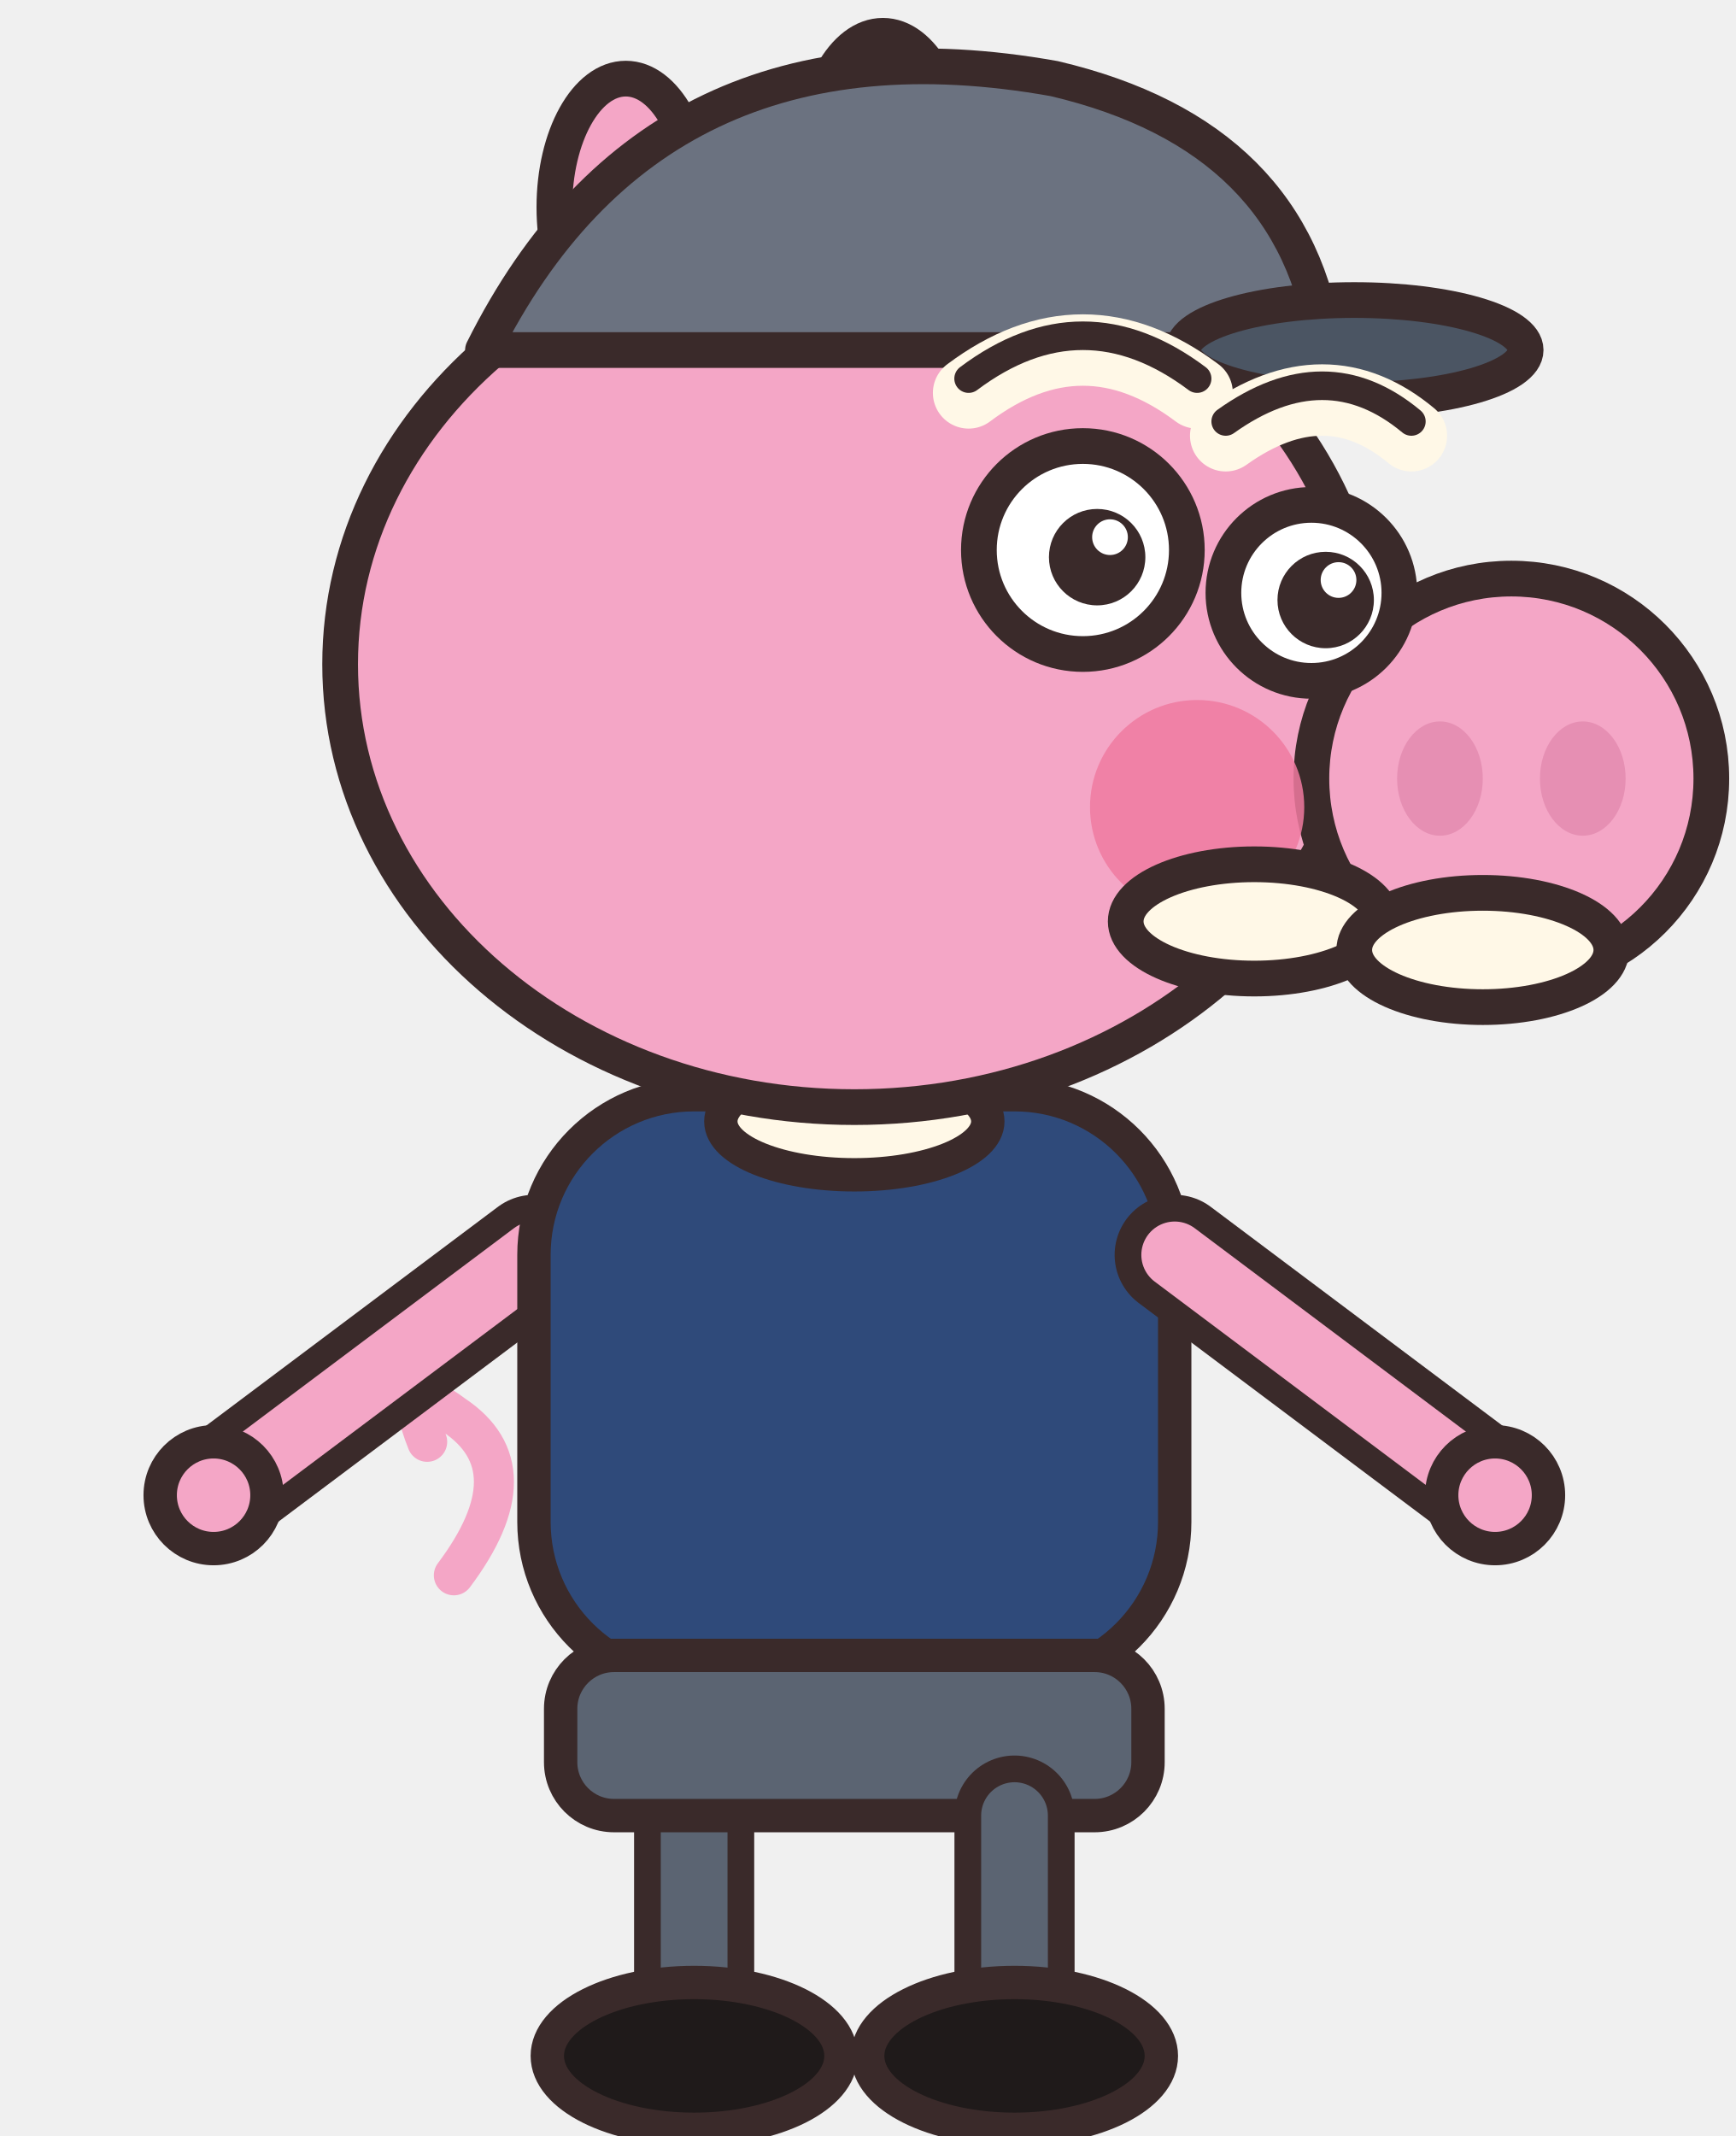
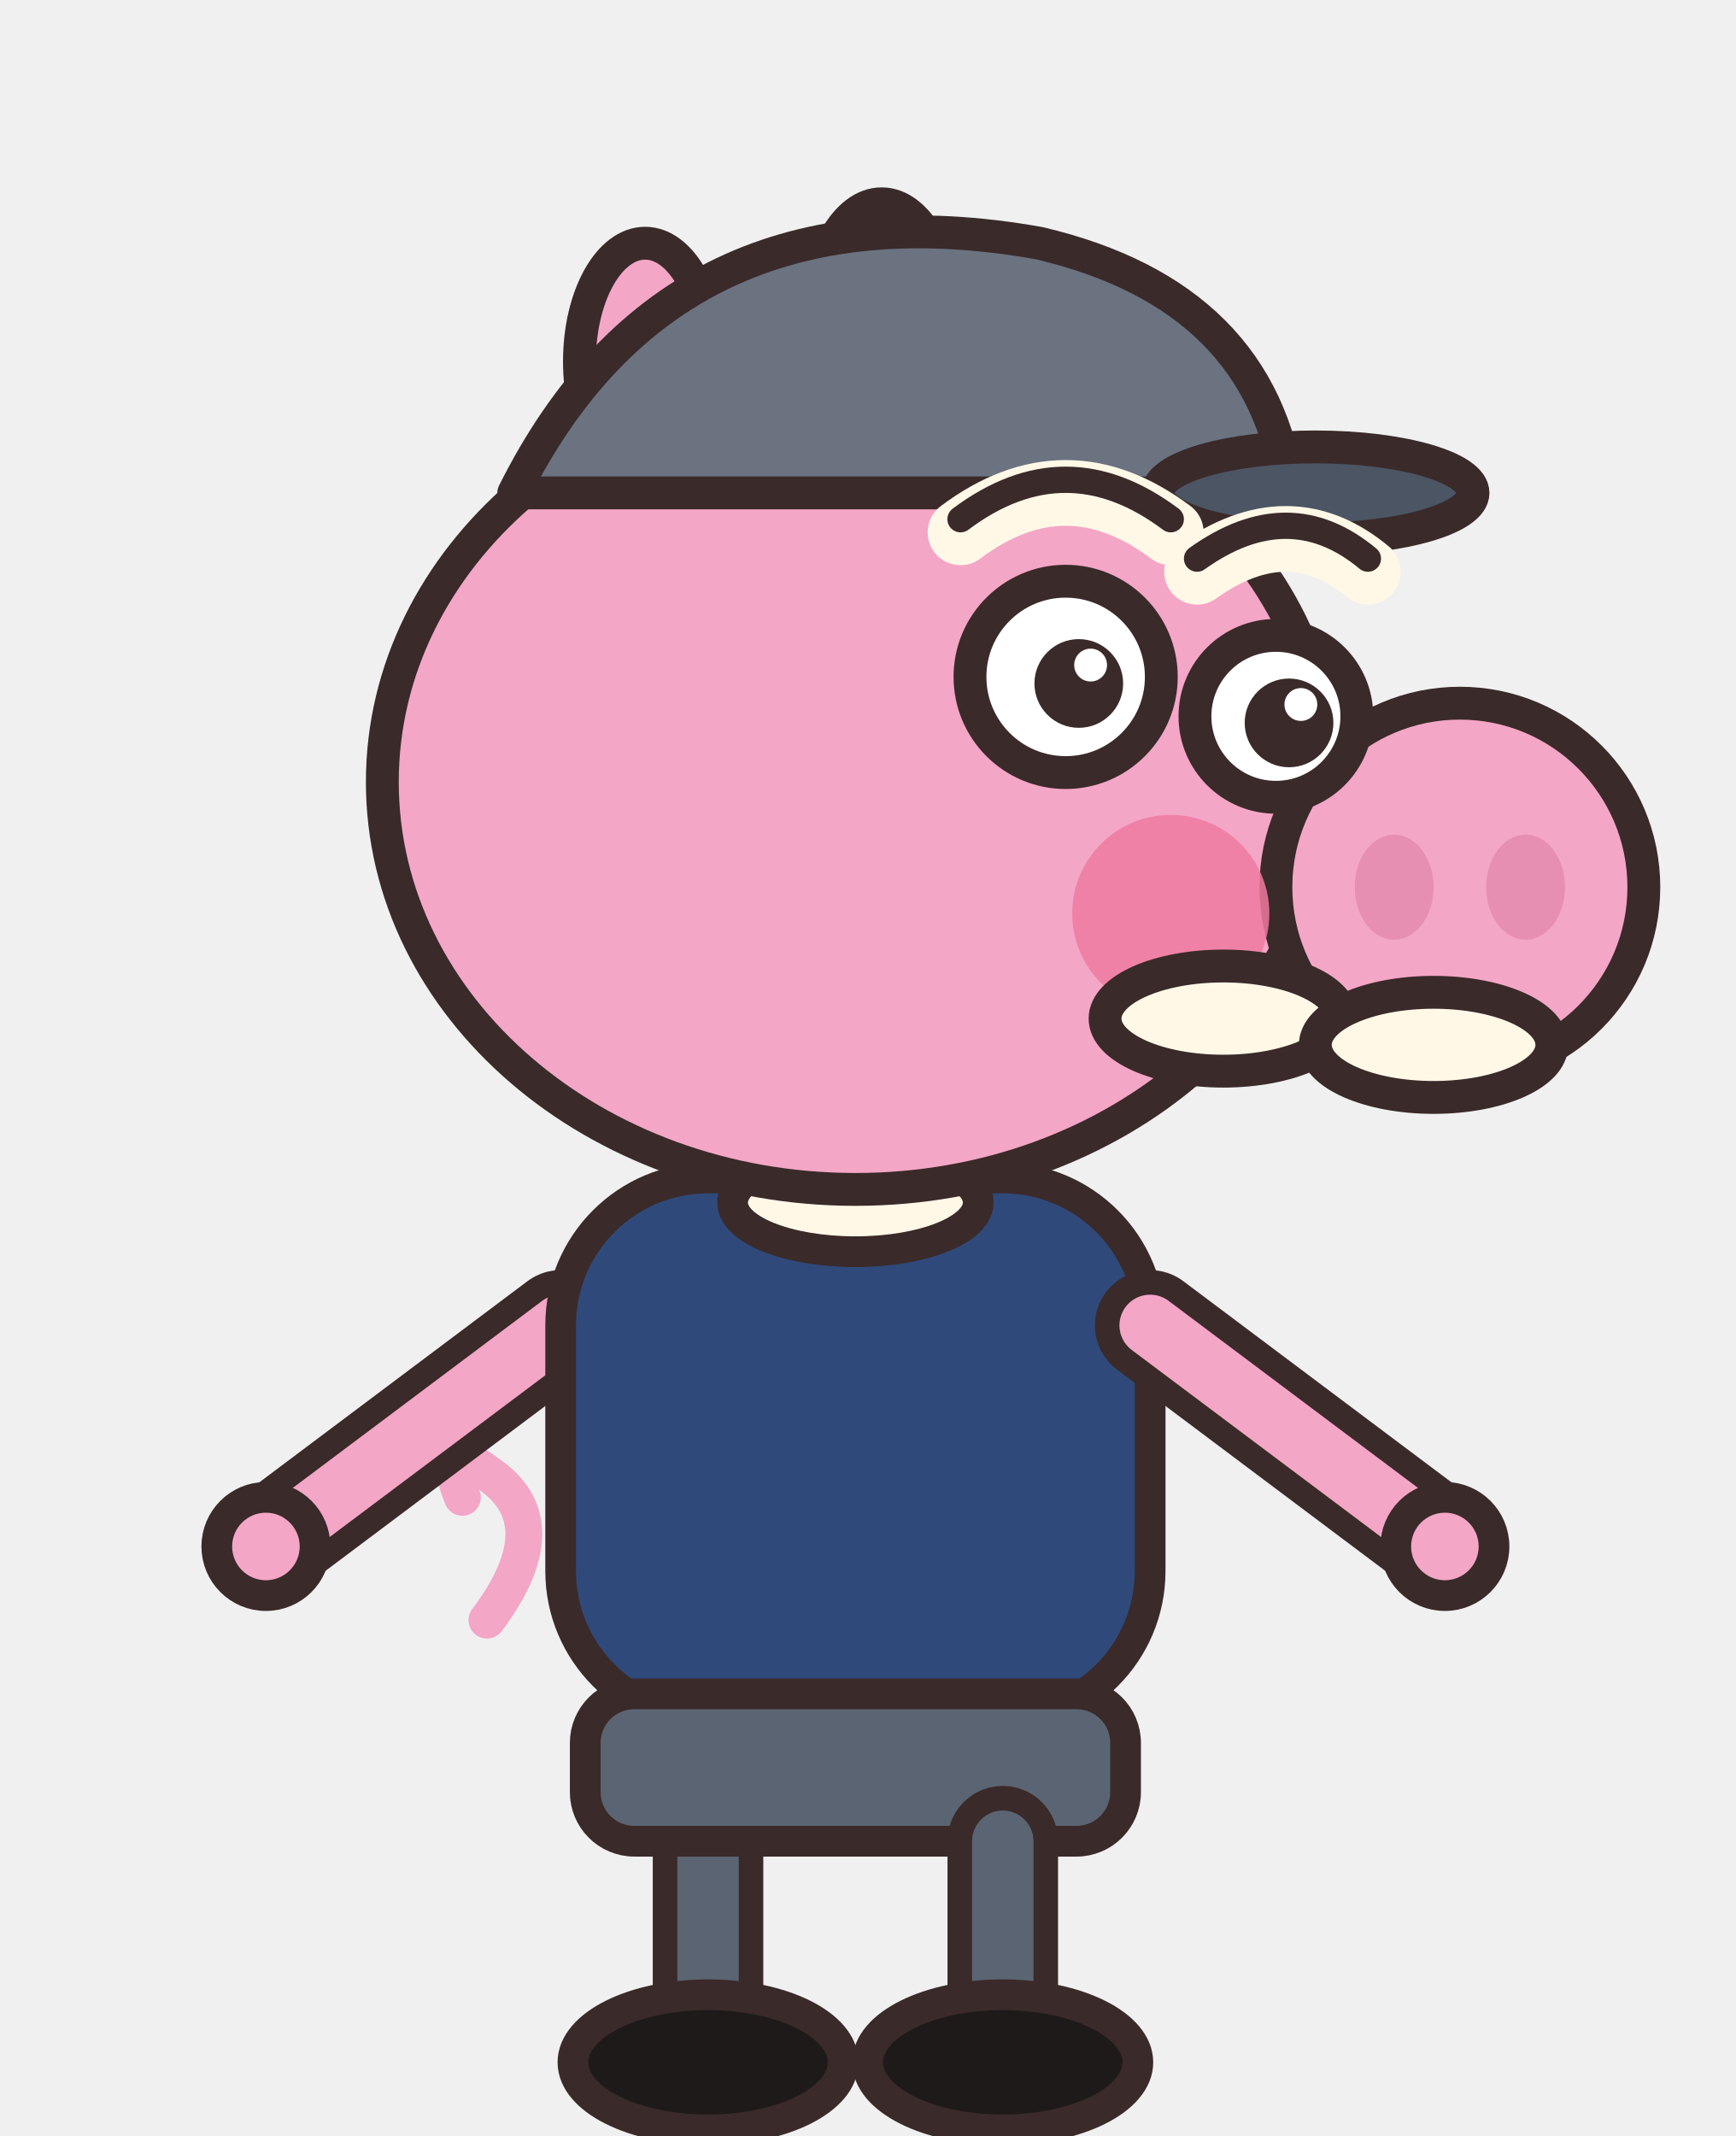
<svg xmlns="http://www.w3.org/2000/svg" viewBox="0 0 130 160">
-   <g stroke="#3a2a2a" stroke-linecap="round" stroke-linejoin="round" stroke-width="2.5">
+   <g stroke="#3a2a2a" stroke-linecap="round" stroke-linejoin="round" stroke-width="2.5" transform="matrix(.92 0 0 .92 5.2 12.8)">
    <path fill="none" stroke="#f4a6c6" stroke-width="3" d="M34 118q6-8 0-12-4-3-2 2" />
    <path stroke-width="9" d="M52 136v16" />
    <path stroke="#5b6472" stroke-width="5" d="M52 136v16" />
    <ellipse cx="52" cy="154" fill="#1f1a1a" rx="11" ry="5.5" />
    <path stroke-width="9" d="m40 94-24 18" />
    <path stroke="#f4a6c6" stroke-width="5" d="m40 94-24 18" />
    <circle cx="16" cy="112" r="4" fill="#f4a6c6" />
    <rect width="48" height="44" x="40" y="82" fill="#2f4a7a" rx="12" />
    <ellipse cx="64" cy="84" fill="#fff8e7" rx="10" ry="4" />
    <rect width="44" height="12" x="42" y="124" fill="#5b6472" rx="4" />
    <path stroke-width="9" d="M76 136v16" />
    <path stroke="#5b6472" stroke-width="5" d="M76 136v16" />
    <ellipse cx="76" cy="154" fill="#1f1a1a" rx="11" ry="5.5" />
    <g transform="translate(-4.48 -5.88)scale(1.07)">
      <ellipse cx="48" cy="20" fill="#f4a6c6" rx="5" ry="9" />
      <ellipse cx="48" cy="21" fill="#e68fb3" stroke="none" rx="2.5" ry="5" />
      <ellipse cx="66" cy="17" fill="#f4a6c6" rx="5" ry="9" />
      <ellipse cx="66" cy="18" fill="#e68fb3" stroke="none" rx="2.5" ry="5" />
      <ellipse cx="64" cy="52" fill="#f4a6c6" rx="36" ry="31" />
      <circle cx="110" cy="60" r="14" fill="#f4a6c6" />
      <circle cx="110" cy="60" r="12.7" fill="#f4a6c6" stroke="none" />
      <ellipse cx="105" cy="60" fill="#e68fb3" stroke="none" rx="3" ry="4" />
      <ellipse cx="115" cy="60" fill="#e68fb3" stroke="none" rx="3" ry="4" />
      <circle cx="80" cy="44" r="7.28" fill="#fff" />
      <circle cx="81" cy="44.5" r="3.375" fill="#3a2a2a" stroke="none" />
      <circle cx="81.9" cy="43.1" r="1.25" fill="#fff" stroke="none" />
      <circle cx="96" cy="47" r="6.16" fill="#fff" />
      <circle cx="97" cy="47.5" r="3.375" fill="#3a2a2a" stroke="none" />
      <circle cx="97.9" cy="46.1" r="1.25" fill="#fff" stroke="none" />
      <circle cx="88" cy="62" r="7.5" fill="#f07aa0" fill-opacity=".85" stroke="none" />
      <path fill="#6b7280" d="M38 30Q50 6 78 11q17 4 19 19Z" />
      <ellipse cx="99" cy="30" fill="#4b5563" rx="12" ry="3.5" />
      <path fill="none" stroke="#fff8e7" stroke-width="5" d="M72 33q8-6 16 0" />
      <path fill="none" stroke-width="2" d="M72 32q8-6 16 0" />
      <path fill="none" stroke="#fff8e7" stroke-width="5" d="M90 36q7-5 13 0" />
      <path fill="none" stroke-width="2" d="M90 35q7-5 13 0" />
      <ellipse cx="92" cy="70" fill="#fff8e7" rx="9" ry="4" />
      <ellipse cx="108" cy="72" fill="#fff8e7" rx="9" ry="4" />
    </g>
    <path stroke-width="9" d="m88 94 24 18" />
    <path stroke="#f4a6c6" stroke-width="5" d="m88 94 24 18" />
    <circle cx="112" cy="112" r="4" fill="#f4a6c6" />
  </g>
</svg>
